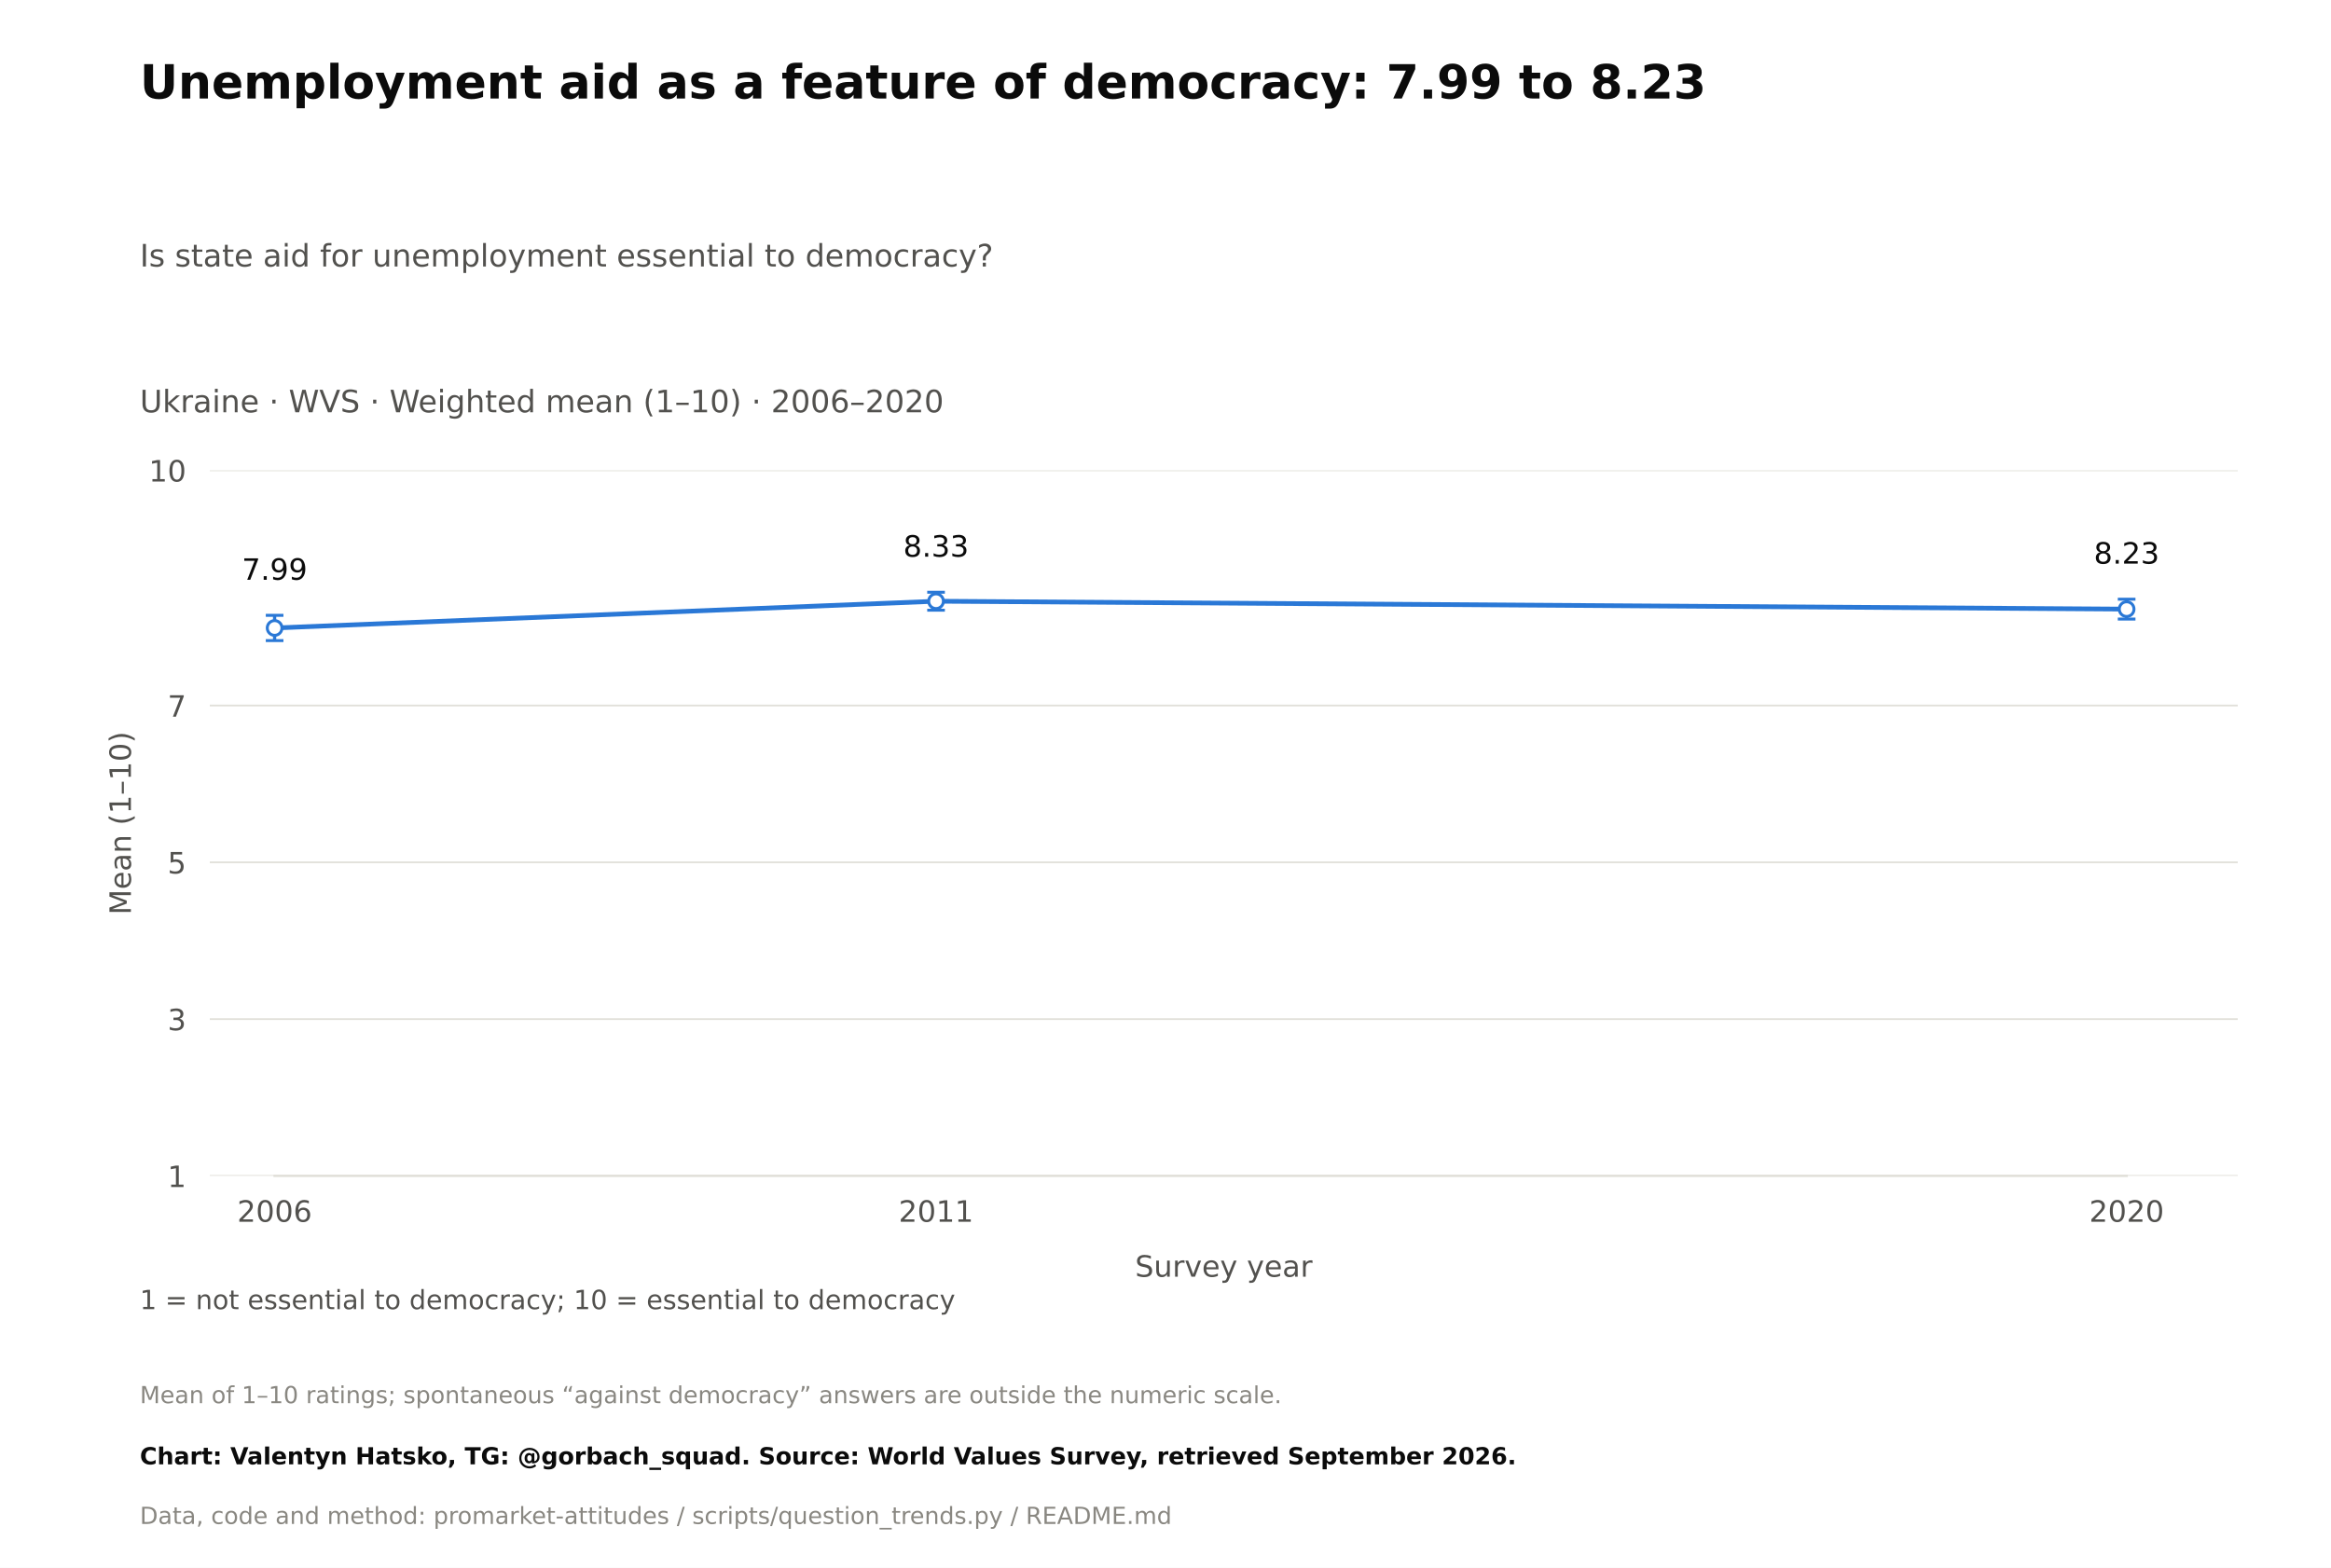
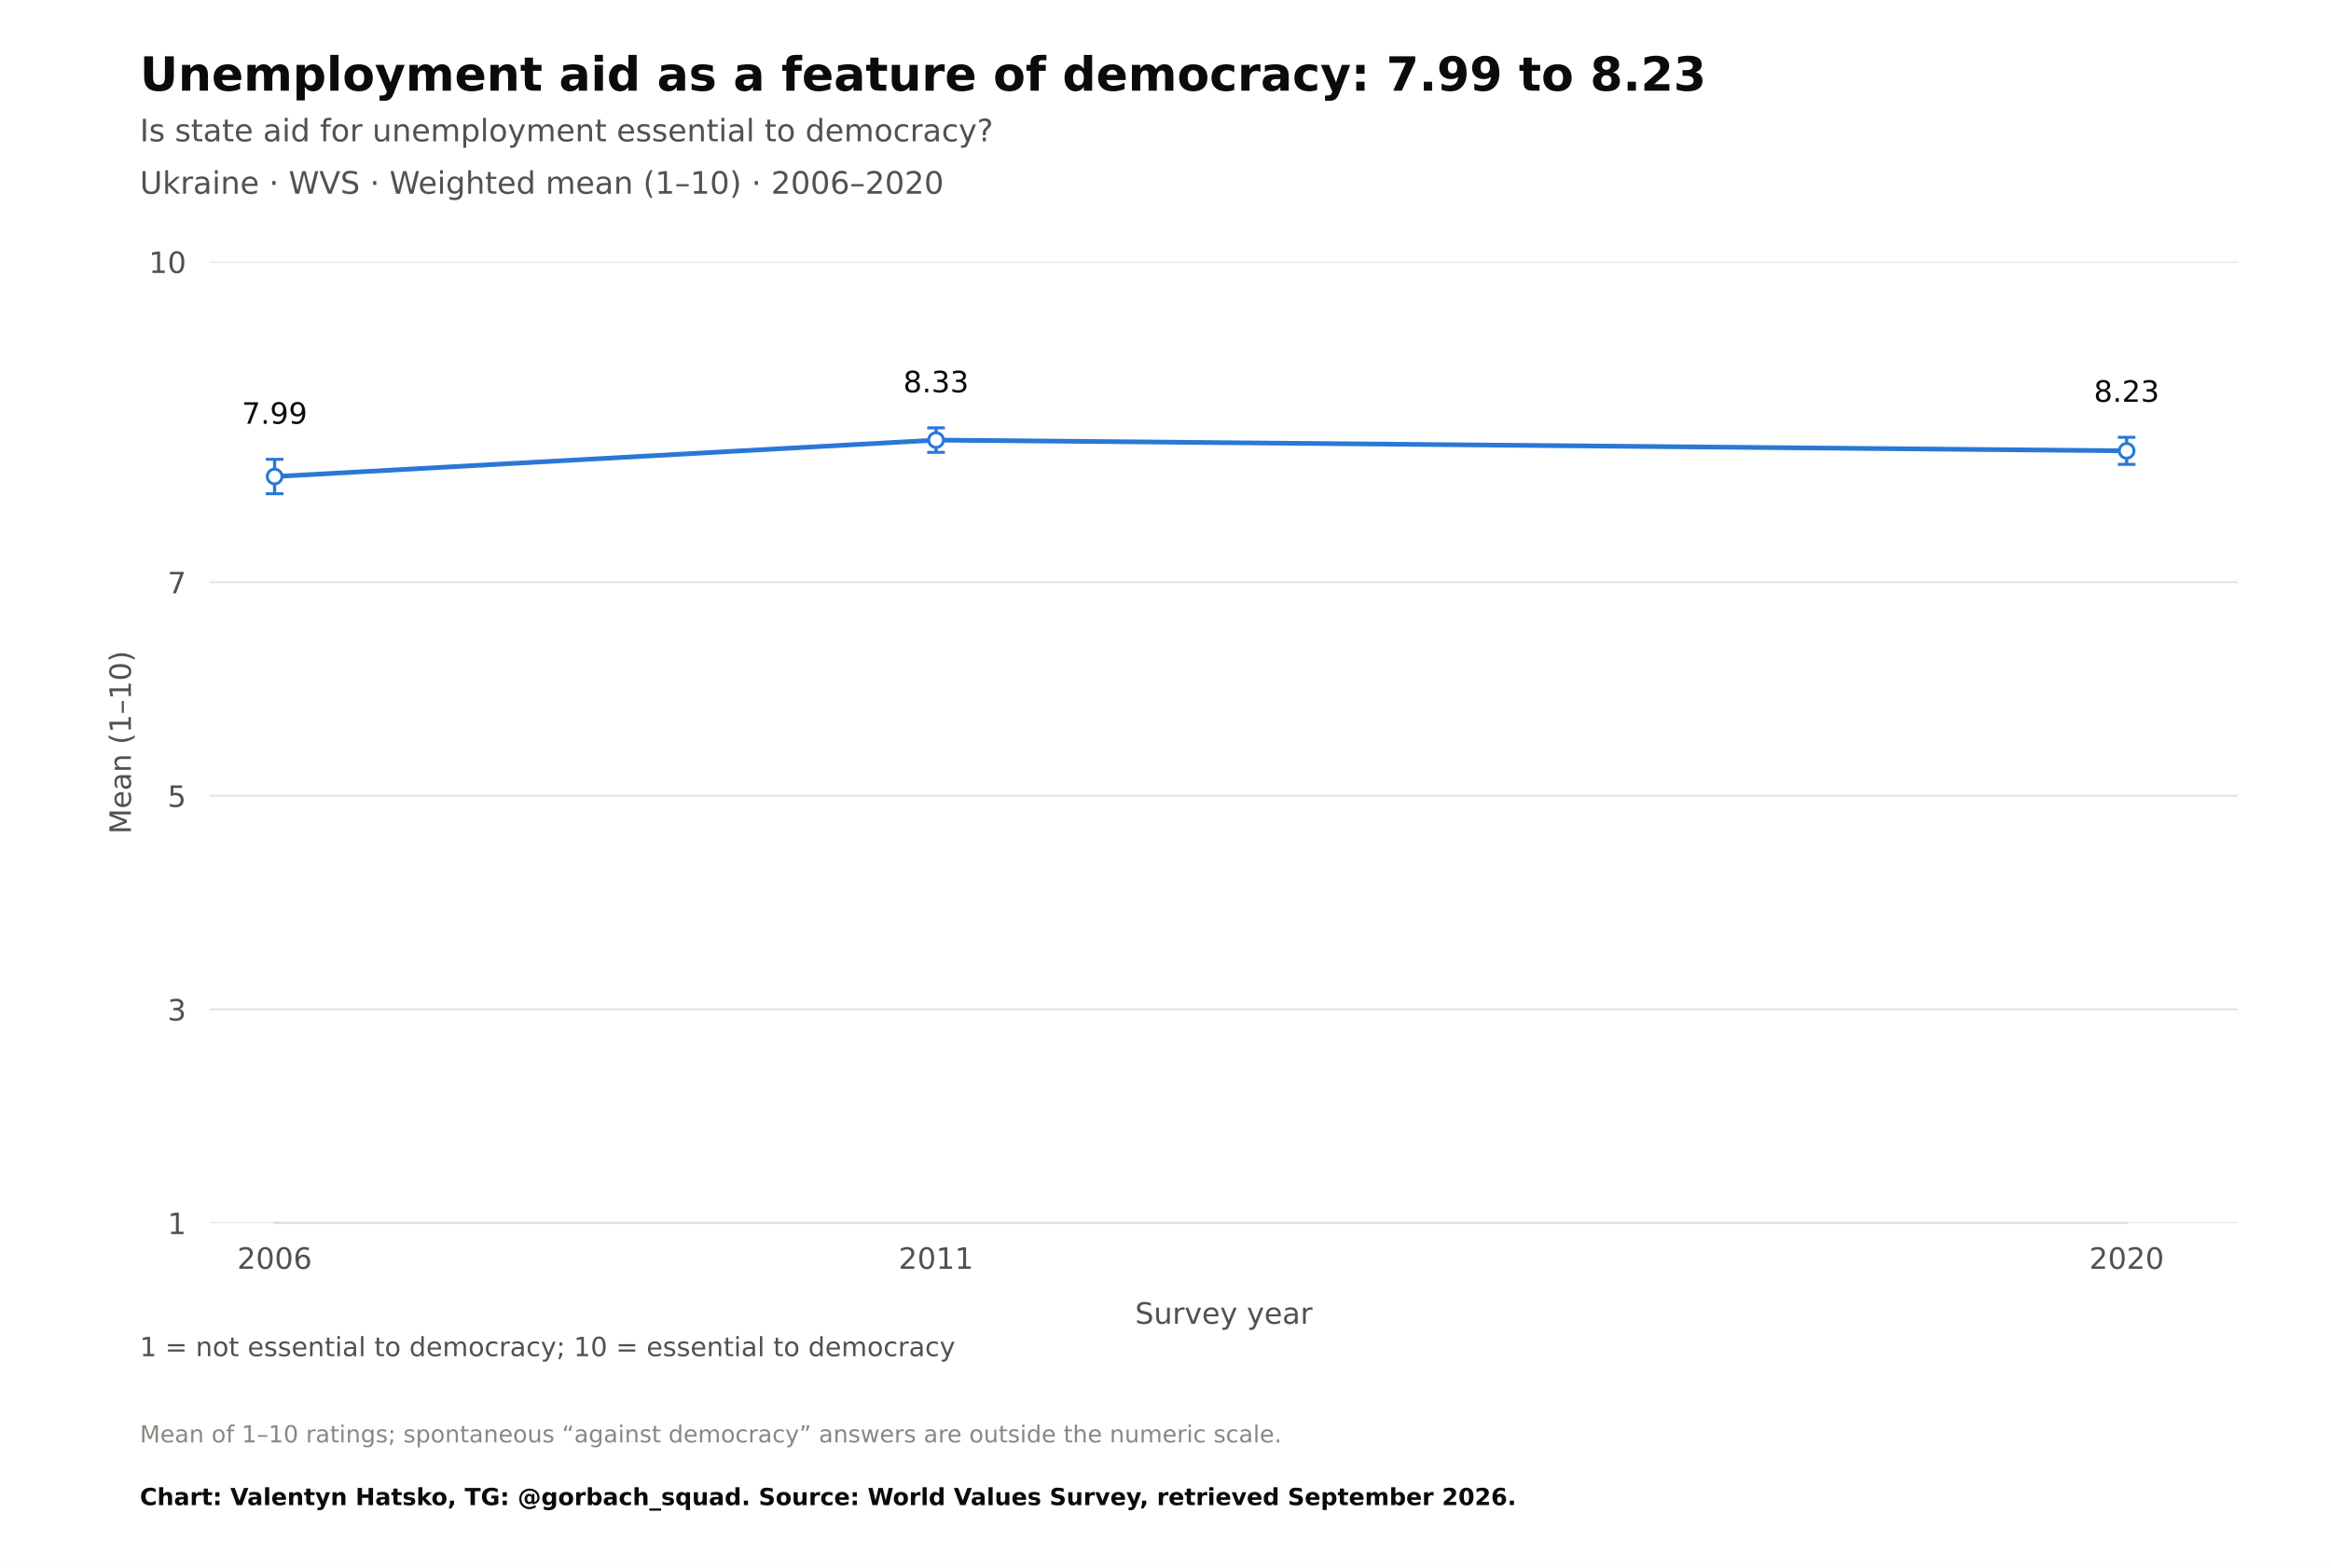
<svg xmlns="http://www.w3.org/2000/svg" xmlns:xlink="http://www.w3.org/1999/xlink" width="792pt" height="532.8pt" viewBox="0 0 792 532.8" version="1.1">
  <defs>
    <style type="text/css">*{stroke-linejoin: round; stroke-linecap: butt}</style>
  </defs>
  <g id="figure_1">
    <g id="patch_1">
      <path d="M 0 532.8  L 792 532.8  L 792 0  L 0 0  z " style="fill: #ffffff" />
    </g>
    <g id="axes_1">
      <g id="patch_2">
-         <path d="M 71.28 399.6  L 760.32 399.6  L 760.32 159.84  L 71.28 159.84  z " style="fill: #ffffff" />
+         <path d="M 71.28 415.584  L 760.32 415.584  L 760.32 88.968  L 71.28 88.968  z " style="fill: #ffffff" />
      </g>
      <g id="matplotlib.axis_1">
        <g id="xtick_1">
          <g id="line2d_1" />
          <g id="text_1">
-             <text style="font-size: 10px; font-family: 'DejaVu Sans', Arial, sans-serif; text-anchor: middle; fill: #52514e" x="93.304" y="415.198" transform="rotate(-0 93.30411 415.1984)">2006</text>
+             <text style="font-size: 10px; font-family: 'DejaVu Sans', Arial, sans-serif; text-anchor: middle; fill: #52514e" x="93.304" y="431.182" transform="rotate(-0 93.30411 431.1824)">2006</text>
          </g>
        </g>
        <g id="xtick_2">
          <g id="line2d_2" />
          <g id="text_2">
-             <text style="font-size: 10px; font-family: 'DejaVu Sans', Arial, sans-serif; text-anchor: middle; fill: #52514e" x="318.04" y="415.198" transform="rotate(-0 318.0399 415.1984)">2011</text>
+             <text style="font-size: 10px; font-family: 'DejaVu Sans', Arial, sans-serif; text-anchor: middle; fill: #52514e" x="318.04" y="431.182" transform="rotate(-0 318.0399 431.1824)">2011</text>
          </g>
        </g>
        <g id="xtick_3">
          <g id="line2d_3" />
          <g id="text_3">
-             <text style="font-size: 10px; font-family: 'DejaVu Sans', Arial, sans-serif; text-anchor: middle; fill: #52514e" x="722.564" y="415.198" transform="rotate(-0 722.5644 415.1984)">2020</text>
+             <text style="font-size: 10px; font-family: 'DejaVu Sans', Arial, sans-serif; text-anchor: middle; fill: #52514e" x="722.564" y="431.182" transform="rotate(-0 722.5644 431.1824)">2020</text>
          </g>
        </g>
        <g id="text_4">
-           <text style="font-size: 10px; font-family: 'DejaVu Sans', Arial, sans-serif; text-anchor: middle; fill: #52514e" x="415.8" y="433.877" transform="rotate(-0 415.8 433.8766)">Survey year</text>
+           <text style="font-size: 10px; font-family: 'DejaVu Sans', Arial, sans-serif; text-anchor: middle; fill: #52514e" x="415.8" y="449.861" transform="rotate(-0 415.8 449.8606)">Survey year</text>
        </g>
      </g>
      <g id="matplotlib.axis_2">
        <g id="ytick_1">
          <g id="line2d_4">
-             <path d="M 71.28 399.6  L 760.32 399.6  " clip-path="url(#p00a5f9d4cf)" style="fill: none; stroke: #e1e0d9; stroke-width: 0.6; stroke-linecap: square" />
+             <path d="M 71.28 415.584  L 760.32 415.584  " clip-path="url(#p8d0b710e98)" style="fill: none; stroke: #e1e0d9; stroke-width: 0.6; stroke-linecap: square" />
          </g>
          <g id="line2d_5" />
          <g id="text_5">
-             <text style="font-size: 10px; font-family: 'DejaVu Sans', Arial, sans-serif; text-anchor: end; fill: #52514e" x="63.28" y="403.399" transform="rotate(-0 63.28 403.3992)">1</text>
+             <text style="font-size: 10px; font-family: 'DejaVu Sans', Arial, sans-serif; text-anchor: end; fill: #52514e" x="63.28" y="419.383" transform="rotate(-0 63.28 419.3832)">1</text>
          </g>
        </g>
        <g id="ytick_2">
          <g id="line2d_6">
-             <path d="M 71.28 346.32  L 760.32 346.32  " clip-path="url(#p00a5f9d4cf)" style="fill: none; stroke: #e1e0d9; stroke-width: 0.6; stroke-linecap: square" />
+             <path d="M 71.28 343.003  L 760.32 343.003  " clip-path="url(#p8d0b710e98)" style="fill: none; stroke: #e1e0d9; stroke-width: 0.6; stroke-linecap: square" />
          </g>
          <g id="line2d_7" />
          <g id="text_6">
-             <text style="font-size: 10px; font-family: 'DejaVu Sans', Arial, sans-serif; text-anchor: end; fill: #52514e" x="63.28" y="350.119" transform="rotate(-0 63.28 350.1192)">3</text>
+             <text style="font-size: 10px; font-family: 'DejaVu Sans', Arial, sans-serif; text-anchor: end; fill: #52514e" x="63.28" y="346.802" transform="rotate(-0 63.28 346.8019)">3</text>
          </g>
        </g>
        <g id="ytick_3">
          <g id="line2d_8">
-             <path d="M 71.28 293.04  L 760.32 293.04  " clip-path="url(#p00a5f9d4cf)" style="fill: none; stroke: #e1e0d9; stroke-width: 0.6; stroke-linecap: square" />
+             <path d="M 71.28 270.421  L 760.32 270.421  " clip-path="url(#p8d0b710e98)" style="fill: none; stroke: #e1e0d9; stroke-width: 0.6; stroke-linecap: square" />
          </g>
          <g id="line2d_9" />
          <g id="text_7">
-             <text style="font-size: 10px; font-family: 'DejaVu Sans', Arial, sans-serif; text-anchor: end; fill: #52514e" x="63.28" y="296.839" transform="rotate(-0 63.28 296.8392)">5</text>
+             <text style="font-size: 10px; font-family: 'DejaVu Sans', Arial, sans-serif; text-anchor: end; fill: #52514e" x="63.28" y="274.221" transform="rotate(-0 63.28 274.2206)">5</text>
          </g>
        </g>
        <g id="ytick_4">
          <g id="line2d_10">
-             <path d="M 71.28 239.76  L 760.32 239.76  " clip-path="url(#p00a5f9d4cf)" style="fill: none; stroke: #e1e0d9; stroke-width: 0.6; stroke-linecap: square" />
+             <path d="M 71.28 197.84  L 760.32 197.84  " clip-path="url(#p8d0b710e98)" style="fill: none; stroke: #e1e0d9; stroke-width: 0.6; stroke-linecap: square" />
          </g>
          <g id="line2d_11" />
          <g id="text_8">
-             <text style="font-size: 10px; font-family: 'DejaVu Sans', Arial, sans-serif; text-anchor: end; fill: #52514e" x="63.28" y="243.559" transform="rotate(-0 63.28 243.5592)">7</text>
+             <text style="font-size: 10px; font-family: 'DejaVu Sans', Arial, sans-serif; text-anchor: end; fill: #52514e" x="63.28" y="201.639" transform="rotate(-0 63.28 201.6392)">7</text>
          </g>
        </g>
        <g id="ytick_5">
          <g id="line2d_12">
-             <path d="M 71.28 159.84  L 760.32 159.84  " clip-path="url(#p00a5f9d4cf)" style="fill: none; stroke: #e1e0d9; stroke-width: 0.6; stroke-linecap: square" />
+             <path d="M 71.28 88.968  L 760.32 88.968  " clip-path="url(#p8d0b710e98)" style="fill: none; stroke: #e1e0d9; stroke-width: 0.6; stroke-linecap: square" />
          </g>
          <g id="line2d_13" />
          <g id="text_9">
-             <text style="font-size: 10px; font-family: 'DejaVu Sans', Arial, sans-serif; text-anchor: end; fill: #52514e" x="63.28" y="163.639" transform="rotate(-0 63.28 163.6392)">10</text>
+             <text style="font-size: 10px; font-family: 'DejaVu Sans', Arial, sans-serif; text-anchor: end; fill: #52514e" x="63.28" y="92.767" transform="rotate(-0 63.28 92.76722)">10</text>
          </g>
        </g>
        <g id="text_10">
-           <text style="font-size: 10px; font-family: 'DejaVu Sans', Arial, sans-serif; text-anchor: middle; fill: #52514e" x="44.475" y="279.72" transform="rotate(-90 44.47531 279.72)">Mean (1–10)</text>
+           <text style="font-size: 10px; font-family: 'DejaVu Sans', Arial, sans-serif; text-anchor: middle; fill: #52514e" x="44.475" y="252.276" transform="rotate(-90 44.47531 252.276)">Mean (1–10)</text>
        </g>
      </g>
      <g id="patch_3">
-         <path d="M 93.304 399.6  L 722.564 399.6  " style="fill: none; stroke: #e1e0d9; stroke-width: 0.8; stroke-linejoin: miter; stroke-linecap: square" />
+         <path d="M 93.304 415.584  L 722.564 415.584  " style="fill: none; stroke: #e1e0d9; stroke-width: 0.8; stroke-linejoin: miter; stroke-linecap: square" />
      </g>
      <g id="LineCollection_1">
-         <path d="M 93.304 217.695  L 93.304 209.11  " clip-path="url(#p00a5f9d4cf)" style="fill: none; stroke: #2a78d6; stroke-width: 1.1" />
-         <path d="M 318.04 207.37  L 318.04 201.257  " clip-path="url(#p00a5f9d4cf)" style="fill: none; stroke: #2a78d6; stroke-width: 1.1" />
-         <path d="M 722.564 210.374  L 722.564 203.626  " clip-path="url(#p00a5f9d4cf)" style="fill: none; stroke: #2a78d6; stroke-width: 1.1" />
+         <path d="M 93.304 167.782  L 93.304 156.087  " clip-path="url(#p8d0b710e98)" style="fill: none; stroke: #2a78d6; stroke-width: 1.1" />
+         <path d="M 318.04 153.717  L 318.04 145.389  " clip-path="url(#p8d0b710e98)" style="fill: none; stroke: #2a78d6; stroke-width: 1.1" />
+         <path d="M 722.564 157.809  L 722.564 148.616  " clip-path="url(#p8d0b710e98)" style="fill: none; stroke: #2a78d6; stroke-width: 1.1" />
      </g>
      <g id="line2d_14">
        <defs>
-           <path id="mce4719155c" d="M 3 0  L -3 -0  " style="stroke: #2a78d6" />
+           <path id="madf4857def" d="M 3 0  L -3 -0  " style="stroke: #2a78d6" />
        </defs>
-         <g clip-path="url(#p00a5f9d4cf)">
-           <use xlink:href="#mce4719155c" x="93.304" y="217.695" style="fill: #2a78d6; stroke: #2a78d6" />
-           <use xlink:href="#mce4719155c" x="318.04" y="207.37" style="fill: #2a78d6; stroke: #2a78d6" />
-           <use xlink:href="#mce4719155c" x="722.564" y="210.374" style="fill: #2a78d6; stroke: #2a78d6" />
+         <g clip-path="url(#p8d0b710e98)">
+           <use xlink:href="#madf4857def" x="93.304" y="167.782" style="fill: #2a78d6; stroke: #2a78d6" />
+           <use xlink:href="#madf4857def" x="318.04" y="153.717" style="fill: #2a78d6; stroke: #2a78d6" />
+           <use xlink:href="#madf4857def" x="722.564" y="157.809" style="fill: #2a78d6; stroke: #2a78d6" />
        </g>
      </g>
      <g id="line2d_15">
-         <g clip-path="url(#p00a5f9d4cf)">
-           <use xlink:href="#mce4719155c" x="93.304" y="209.11" style="fill: #2a78d6; stroke: #2a78d6" />
-           <use xlink:href="#mce4719155c" x="318.04" y="201.257" style="fill: #2a78d6; stroke: #2a78d6" />
-           <use xlink:href="#mce4719155c" x="722.564" y="203.626" style="fill: #2a78d6; stroke: #2a78d6" />
+         <g clip-path="url(#p8d0b710e98)">
+           <use xlink:href="#madf4857def" x="93.304" y="156.087" style="fill: #2a78d6; stroke: #2a78d6" />
+           <use xlink:href="#madf4857def" x="318.04" y="145.389" style="fill: #2a78d6; stroke: #2a78d6" />
+           <use xlink:href="#madf4857def" x="722.564" y="148.616" style="fill: #2a78d6; stroke: #2a78d6" />
        </g>
      </g>
      <g id="text_11">
-         <text style="font-size: 10px; font-family: 'DejaVu Sans', Arial, sans-serif; text-anchor: middle; fill: #0b0b0b" x="93.304" y="197.031" transform="rotate(-0 93.30411 197.0306)">7.99</text>
+         <text style="font-size: 10px; font-family: 'DejaVu Sans', Arial, sans-serif; text-anchor: middle; fill: #0b0b0b" x="93.304" y="144.007" transform="rotate(-0 93.30411 144.0074)">7.99</text>
      </g>
      <g id="text_12">
-         <text style="font-size: 10px; font-family: 'DejaVu Sans', Arial, sans-serif; text-anchor: middle; fill: #0b0b0b" x="318.04" y="189.177" transform="rotate(-0 318.0399 189.1773)">8.33</text>
+         <text style="font-size: 10px; font-family: 'DejaVu Sans', Arial, sans-serif; text-anchor: middle; fill: #0b0b0b" x="318.04" y="133.309" transform="rotate(-0 318.0399 133.3092)">8.33</text>
      </g>
      <g id="text_13">
-         <text style="font-size: 10px; font-family: 'DejaVu Sans', Arial, sans-serif; text-anchor: middle; fill: #0b0b0b" x="722.564" y="191.546" transform="rotate(-0 722.5644 191.5465)">8.23</text>
+         <text style="font-size: 10px; font-family: 'DejaVu Sans', Arial, sans-serif; text-anchor: middle; fill: #0b0b0b" x="722.564" y="136.537" transform="rotate(-0 722.5644 136.5366)">8.23</text>
      </g>
      <g id="line2d_16">
-         <path d="M 93.304 213.403  L 318.04 204.314  L 722.564 207  " clip-path="url(#p00a5f9d4cf)" style="fill: none; stroke: #2a78d6; stroke-width: 1.6; stroke-linecap: square" />
+         <path d="M 93.304 161.935  L 318.04 149.553  L 722.564 153.212  " clip-path="url(#p8d0b710e98)" style="fill: none; stroke: #2a78d6; stroke-width: 1.6; stroke-linecap: square" />
        <defs>
-           <path id="mf903f2533b" d="M 0 2.5  C 0.663 2.5 1.299 2.237 1.768 1.768  C 2.237 1.299 2.5 0.663 2.5 0  C 2.5 -0.663 2.237 -1.299 1.768 -1.768  C 1.299 -2.237 0.663 -2.5 0 -2.5  C -0.663 -2.5 -1.299 -2.237 -1.768 -1.768  C -2.237 -1.299 -2.5 -0.663 -2.5 0  C -2.5 0.663 -2.237 1.299 -1.768 1.768  C -1.299 2.237 -0.663 2.5 0 2.5  z " style="stroke: #2a78d6" />
+           <path id="mfaf320fa2e" d="M 0 2.5  C 0.663 2.5 1.299 2.237 1.768 1.768  C 2.237 1.299 2.5 0.663 2.5 0  C 2.5 -0.663 2.237 -1.299 1.768 -1.768  C 1.299 -2.237 0.663 -2.5 0 -2.5  C -0.663 -2.5 -1.299 -2.237 -1.768 -1.768  C -2.237 -1.299 -2.5 -0.663 -2.5 0  C -2.5 0.663 -2.237 1.299 -1.768 1.768  C -1.299 2.237 -0.663 2.5 0 2.5  z " style="stroke: #2a78d6" />
        </defs>
-         <g clip-path="url(#p00a5f9d4cf)">
-           <use xlink:href="#mf903f2533b" x="93.304" y="213.403" style="fill: #ffffff; stroke: #2a78d6" />
-           <use xlink:href="#mf903f2533b" x="318.04" y="204.314" style="fill: #ffffff; stroke: #2a78d6" />
-           <use xlink:href="#mf903f2533b" x="722.564" y="207" style="fill: #ffffff; stroke: #2a78d6" />
+         <g clip-path="url(#p8d0b710e98)">
+           <use xlink:href="#mfaf320fa2e" x="93.304" y="161.935" style="fill: #ffffff; stroke: #2a78d6" />
+           <use xlink:href="#mfaf320fa2e" x="318.04" y="149.553" style="fill: #ffffff; stroke: #2a78d6" />
+           <use xlink:href="#mfaf320fa2e" x="722.564" y="153.212" style="fill: #ffffff; stroke: #2a78d6" />
        </g>
      </g>
    </g>
    <g id="text_14">
-       <text style="font-weight: 700; font-size: 16px; font-family: 'DejaVu Sans', Arial, sans-serif; text-anchor: start; fill: #0b0b0b" x="47.52" y="33.469" transform="rotate(-0 47.52 33.4695)">Unemployment aid as a feature of democracy: 7.99 to 8.23</text>
+       <text style="font-weight: 700; font-size: 16px; font-family: 'DejaVu Sans', Arial, sans-serif; text-anchor: start; fill: #0b0b0b" x="47.52" y="30.805" transform="rotate(-0 47.52 30.8055)">Unemployment aid as a feature of democracy: 7.99 to 8.23</text>
    </g>
    <g id="text_15">
-       <text style="font-size: 10.5px; font-family: 'DejaVu Sans', Arial, sans-serif; text-anchor: start; fill: #52514e" x="47.52" y="90.562" transform="rotate(-0 47.52 90.56236)">Is state aid for unemployment essential to democracy?</text>
+       <text style="font-size: 10.5px; font-family: 'DejaVu Sans', Arial, sans-serif; text-anchor: start; fill: #52514e" x="47.52" y="48.026" transform="rotate(-0 47.52 48.02636)">Is state aid for unemployment essential to democracy?</text>
    </g>
    <g id="text_16">
-       <text style="font-size: 10.5px; font-family: 'DejaVu Sans', Arial, sans-serif; text-anchor: start; fill: #52514e" x="47.52" y="140.113" transform="rotate(-0 47.52 140.1128)">Ukraine · WVS · Weighted mean (1–10) · 2006–2020</text>
+       <text style="font-size: 10.5px; font-family: 'DejaVu Sans', Arial, sans-serif; text-anchor: start; fill: #52514e" x="47.52" y="65.826" transform="rotate(-0 47.52 65.82636)">Ukraine · WVS · Weighted mean (1–10) · 2006–2020</text>
    </g>
    <g id="text_17">
-       <text style="font-size: 9px; font-family: 'DejaVu Sans', Arial, sans-serif; text-anchor: start; fill: #52514e" x="47.52" y="444.888" transform="rotate(-0 47.52 444.888)">1 = not essential to democracy; 10 = essential to democracy</text>
+       <text style="font-size: 9px; font-family: 'DejaVu Sans', Arial, sans-serif; text-anchor: start; fill: #52514e" x="47.52" y="460.872" transform="rotate(-0 47.52 460.872)">1 = not essential to democracy; 10 = essential to democracy</text>
    </g>
    <g id="text_18">
-       <text style="font-size: 8px; font-family: 'DejaVu Sans', Arial, sans-serif; text-anchor: start; fill: #898781" x="47.52" y="476.856" transform="rotate(-0 47.52 476.856)">Mean of 1–10 ratings; spontaneous “against democracy” answers are outside the numeric scale.</text>
+       <text style="font-size: 8px; font-family: 'DejaVu Sans', Arial, sans-serif; text-anchor: start; fill: #898781" x="47.52" y="490.176" transform="rotate(-0 47.52 490.176)">Mean of 1–10 ratings; spontaneous “against democracy” answers are outside the numeric scale.</text>
    </g>
    <g id="text_19">
-       <text style="font-weight: 600; font-size: 8px; font-family: 'DejaVu Sans', Arial, sans-serif; text-anchor: start; fill: #0b0b0b" x="47.52" y="497.635" transform="rotate(-0 47.52 497.6352)">Chart: Valentyn Hatsko, TG: @gorbach_squad. Source: World Values Survey, retrieved September 2026.</text>
-     </g>
-     <g id="text_20">
-       <text style="font-size: 8px; font-family: 'DejaVu Sans', Arial, sans-serif; text-anchor: start; fill: #898781" x="47.52" y="517.882" transform="rotate(-0 47.52 517.8816)">Data, code and method: promarket-attitudes / scripts/question_trends.py / README.md</text>
+       <text style="font-weight: 600; font-size: 8px; font-family: 'DejaVu Sans', Arial, sans-serif; text-anchor: start; fill: #0b0b0b" x="47.52" y="511.488" transform="rotate(-0 47.52 511.488)">Chart: Valentyn Hatsko, TG: @gorbach_squad. Source: World Values Survey, retrieved September 2026.</text>
    </g>
  </g>
  <defs>
-     <clipPath id="p00a5f9d4cf">
-       <rect x="71.28" y="159.84" width="689.04" height="239.76" />
+     <clipPath id="p8d0b710e98">
+       <rect x="71.28" y="88.968" width="689.04" height="326.616" />
    </clipPath>
  </defs>
</svg>
